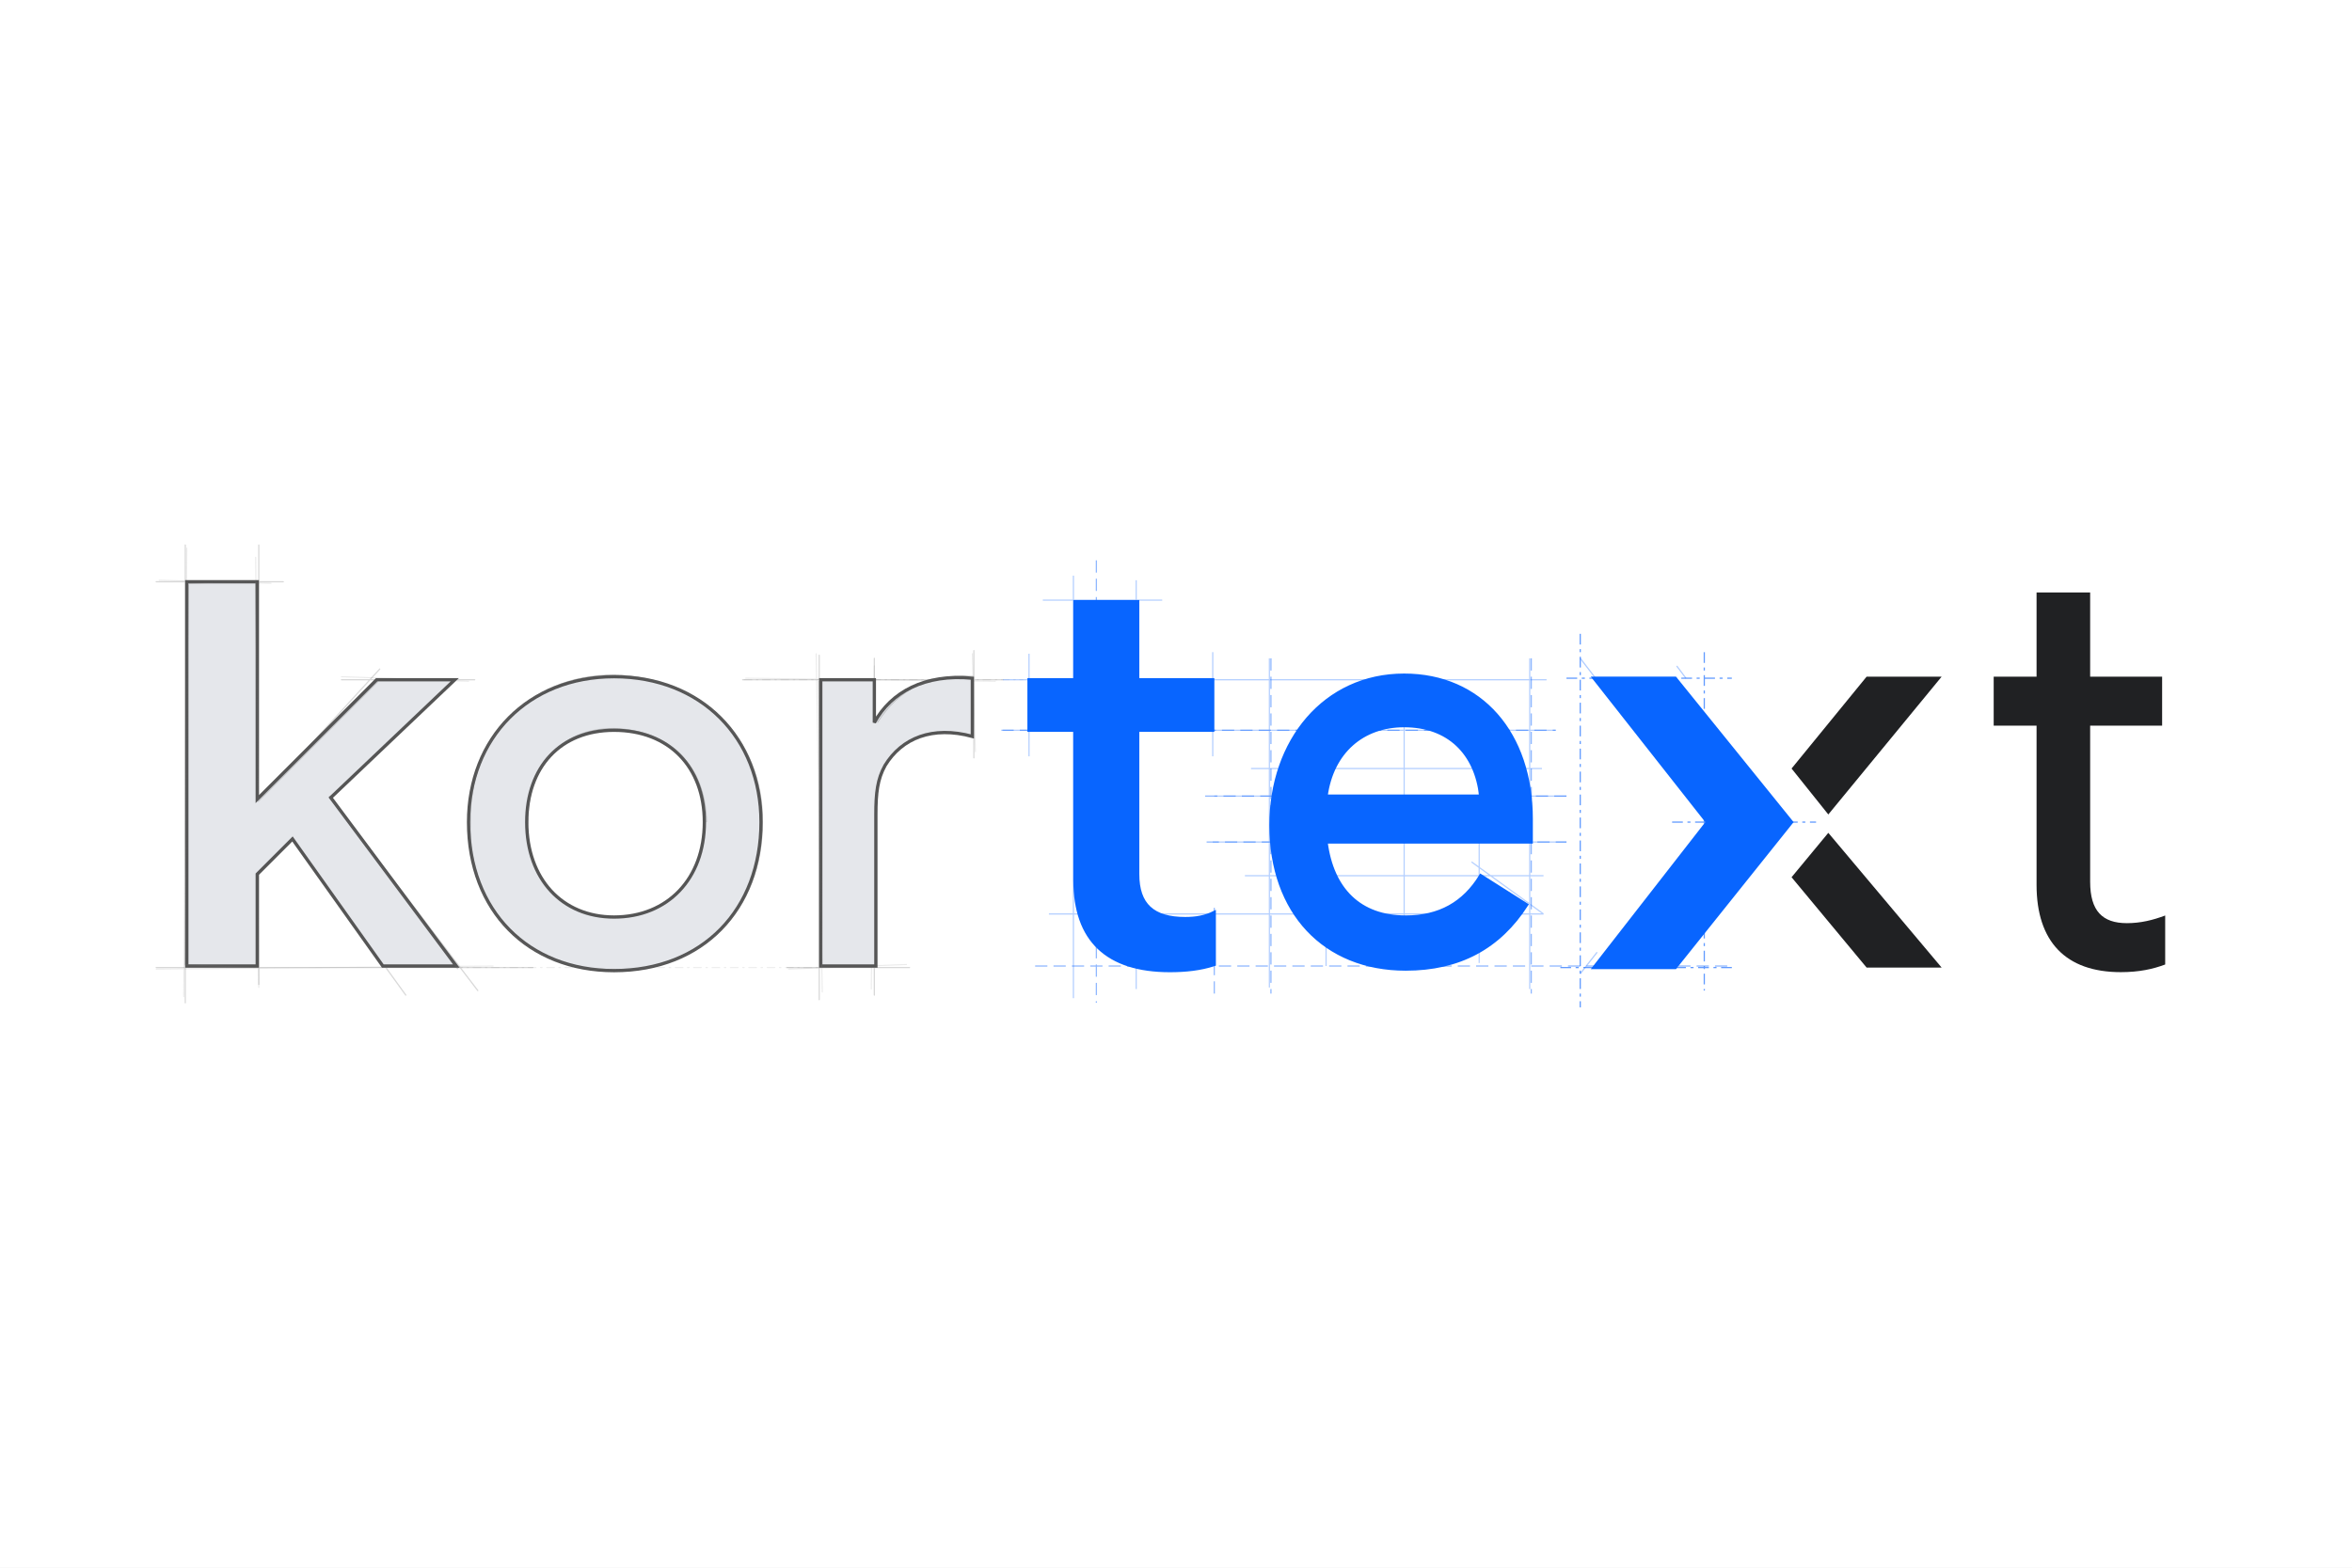
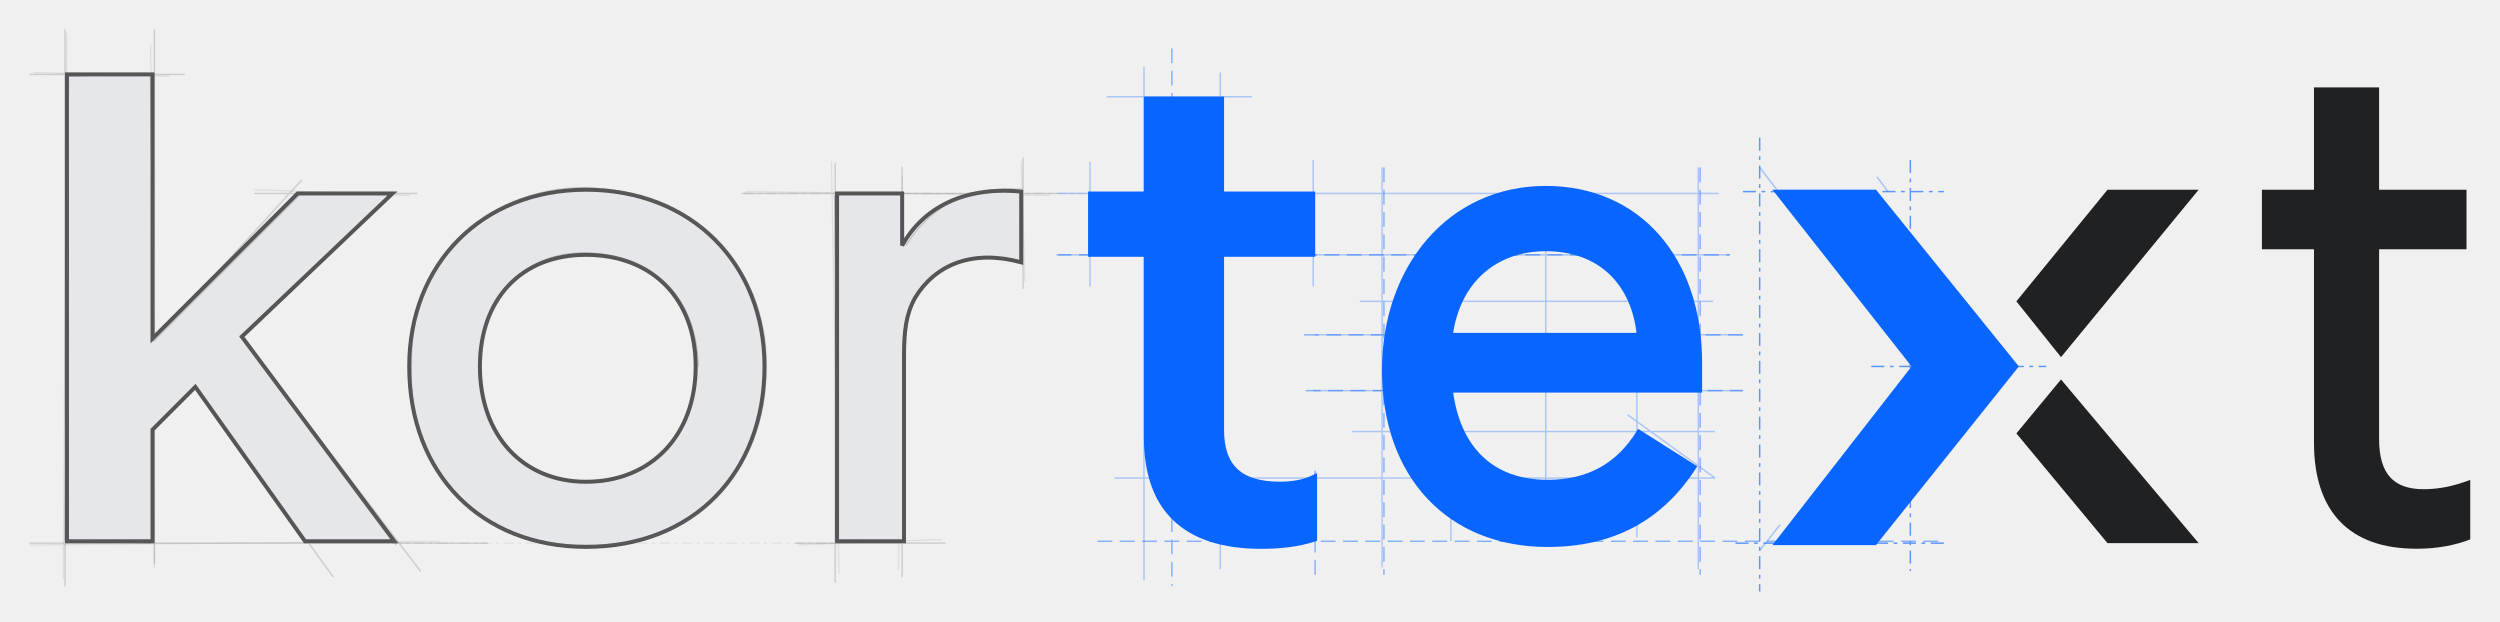
- <svg xmlns="http://www.w3.org/2000/svg" width="1536" height="1024" viewBox="0 0 1536 1024" role="img" aria-labelledby="title description">
-   <rect width="1536" height="1024" fill="#fff" />
+ <svg xmlns="http://www.w3.org/2000/svg" width="1344" height="334" viewBox="86 340 1344 334" role="img" aria-labelledby="title description">
  <g id="sketch-guides" fill="none" stroke="#656565" stroke-linecap="round">
    <path opacity=".25" stroke-width=".8" d="M102 380H185 M102 632H348 M121 356V655 M169 356V643 M223 444H310 M248 437L161 532 M215 520L312 647 M189 545L265 650 M485 444H655 M514 632H594 M535 428V653 M571 430V650 M636 425V495" />
    <path opacity=".13" stroke-width=".7" d="M104 379L177 381 M122 358L120 651 M167 364L169 645 M102 633L322 631 M223 442L306 445 M487 443L650 445 M533 427L537 648 M571 435L569 646 M635 427L637 491 M515 633L592 630" />
    <path opacity=".12" stroke-width=".7" stroke-dasharray="5 3 1 3" d="M297 632H534 M486 444H668" />
  </g>
  <g id="kor" fill="#e5e7eb" fill-rule="evenodd" stroke="#555555" stroke-width="2.15" stroke-linejoin="miter">
    <path id="k" d="M122 380H168V522L246 444H297L216 521L298 631H250L191 548L168 571V631H122Z" />
    <path id="o" d="M401 442C345 442 306 482 306 537C306 595 345 634 401 634C459 634 497 594 497 537C497 482 458 442 401 442Z M401 477C366 477 344 501 344 537C344 574 367 599 401 599C436 599 460 574 460 537C460 501 437 477 401 477Z" />
    <path id="r" d="M536 444H571V472C582 452 604 440 635 443V481C609 474 589 482 578 500C573 509 572 518 572 532V631H536Z" />
  </g>
  <g id="pencil-edge" fill="none" stroke="#686868" stroke-width=".6" opacity=".32">
    <path d="M123.4 381L166.8 379.7L168.8 523.3L247 445 M122.9 382L120.9 630.2L166.8 632 M215 520L299 633 M307.3 536C306 484 344 440.7 401 440.8C460 442.8 498.6 484 498 537C498 595 458 635.2 401 633.1C343 634.8 304.9 594 307.3 536 M344.8 538C344 501 366 475.6 401 475.8C438 477 461 501 461.4 537 M534.6 444.8L536.8 632 M573 472C587 450 607 440 635.6 441.7" />
  </g>
  <g id="blueprint-guides" fill="none" stroke="#176bff" stroke-width=".8">
    <path opacity=".32" d="M681 392H759 M701 376V652 M742 379V646 M672 427V494 M792 426V494 M655 444H1010 M655 477H1016 M685 597H1008 M829 430V645 M999 430V646 M817 502H1007 M793 520H1023 M792 550H1023 M813 572H1008 M866 474V631 M966 475V629 M917 442V633 M961 563L1008 597" />
    <path opacity=".48" stroke-dasharray="8 4" d="M716 366V655 M676 631H1130 M654 477H1016 M787 520H1025 M788 550H1023 M793 593V653 M830 430V649 M1000 430V649" />
    <path opacity=".68" stroke-dasharray="7 3 2 3" d="M1032 414V658 M1113 426V647 M1023 443H1131 M1092 537H1186 M1019 632H1132" />
    <path opacity=".34" d="M1032 430L1042 443 M1095 435L1101 443 M1094 631L1105 617 M1032 636L1043 622" />
  </g>
  <g id="blueprint" fill="#0865ff" fill-rule="evenodd" stroke="#0865ff" stroke-width="2.1" stroke-linejoin="miter">
    <path id="blue-t" d="M702 393H743V444H792V477H743V571C743 591 753 600 774 600C781 600 787 599 793 596V630C784 633 774 634 764 634C723 634 702 614 702 575V477H672V444H702Z" />
    <path id="e" d="M1000 550H866C870 581 888 599 918 599C940 599 956 590 967 572L997 591C979 619 953 633 918 633C865 633 830 596 830 539C830 484 865 441 917 441C967 441 1000 479 1000 535Z M866 520H967C964 492 946 474 917 474C890 474 870 491 866 520Z" />
    <path id="x-blue" d="M1041 443H1094L1170 537L1094 632H1041L1115 537Z" />
  </g>
  <g id="final" fill="#202123">
    <path id="x-final" d="M1219 442H1268L1194 532L1170 502Z M1194 544L1268 632H1219L1170 573Z" />
    <path id="final-t" d="M1330 387H1365V442H1412V474H1365V576C1365 595 1373 603 1389 603C1398 603 1406 601 1414 598V630C1406 633 1397 635 1385 635C1349 635 1330 615 1330 578V474H1302V442H1330Z" />
  </g>
</svg>
